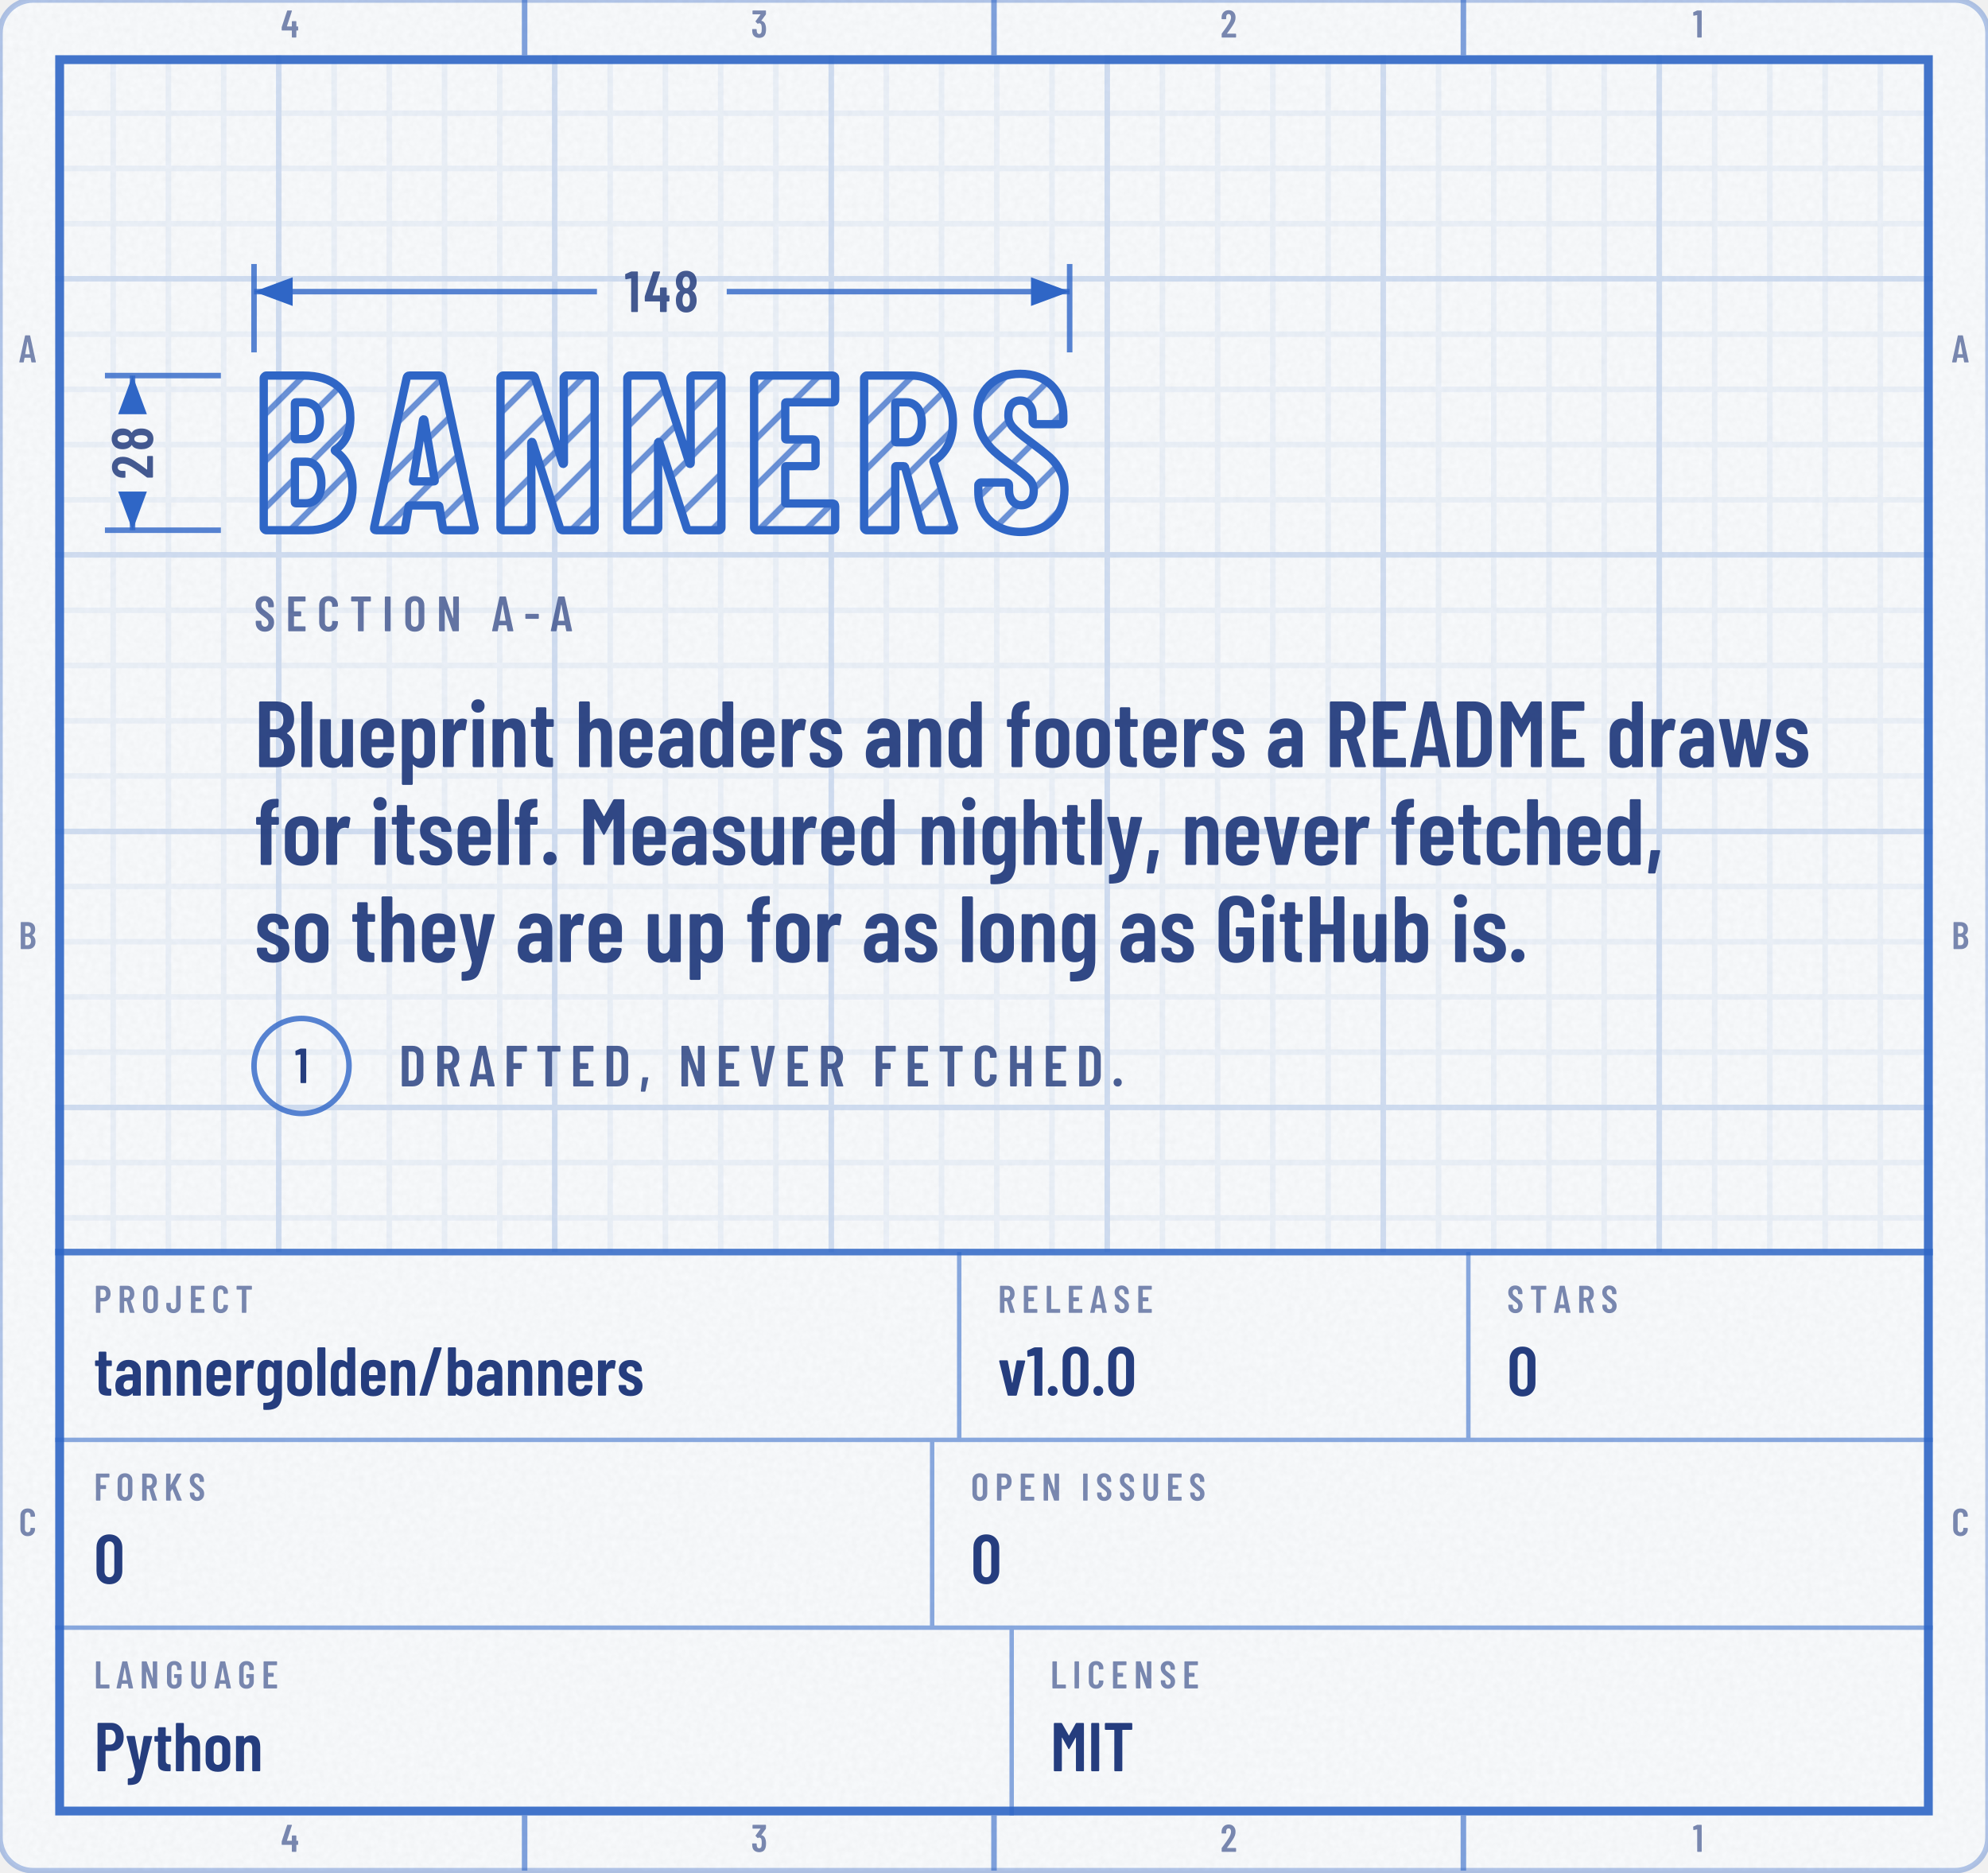
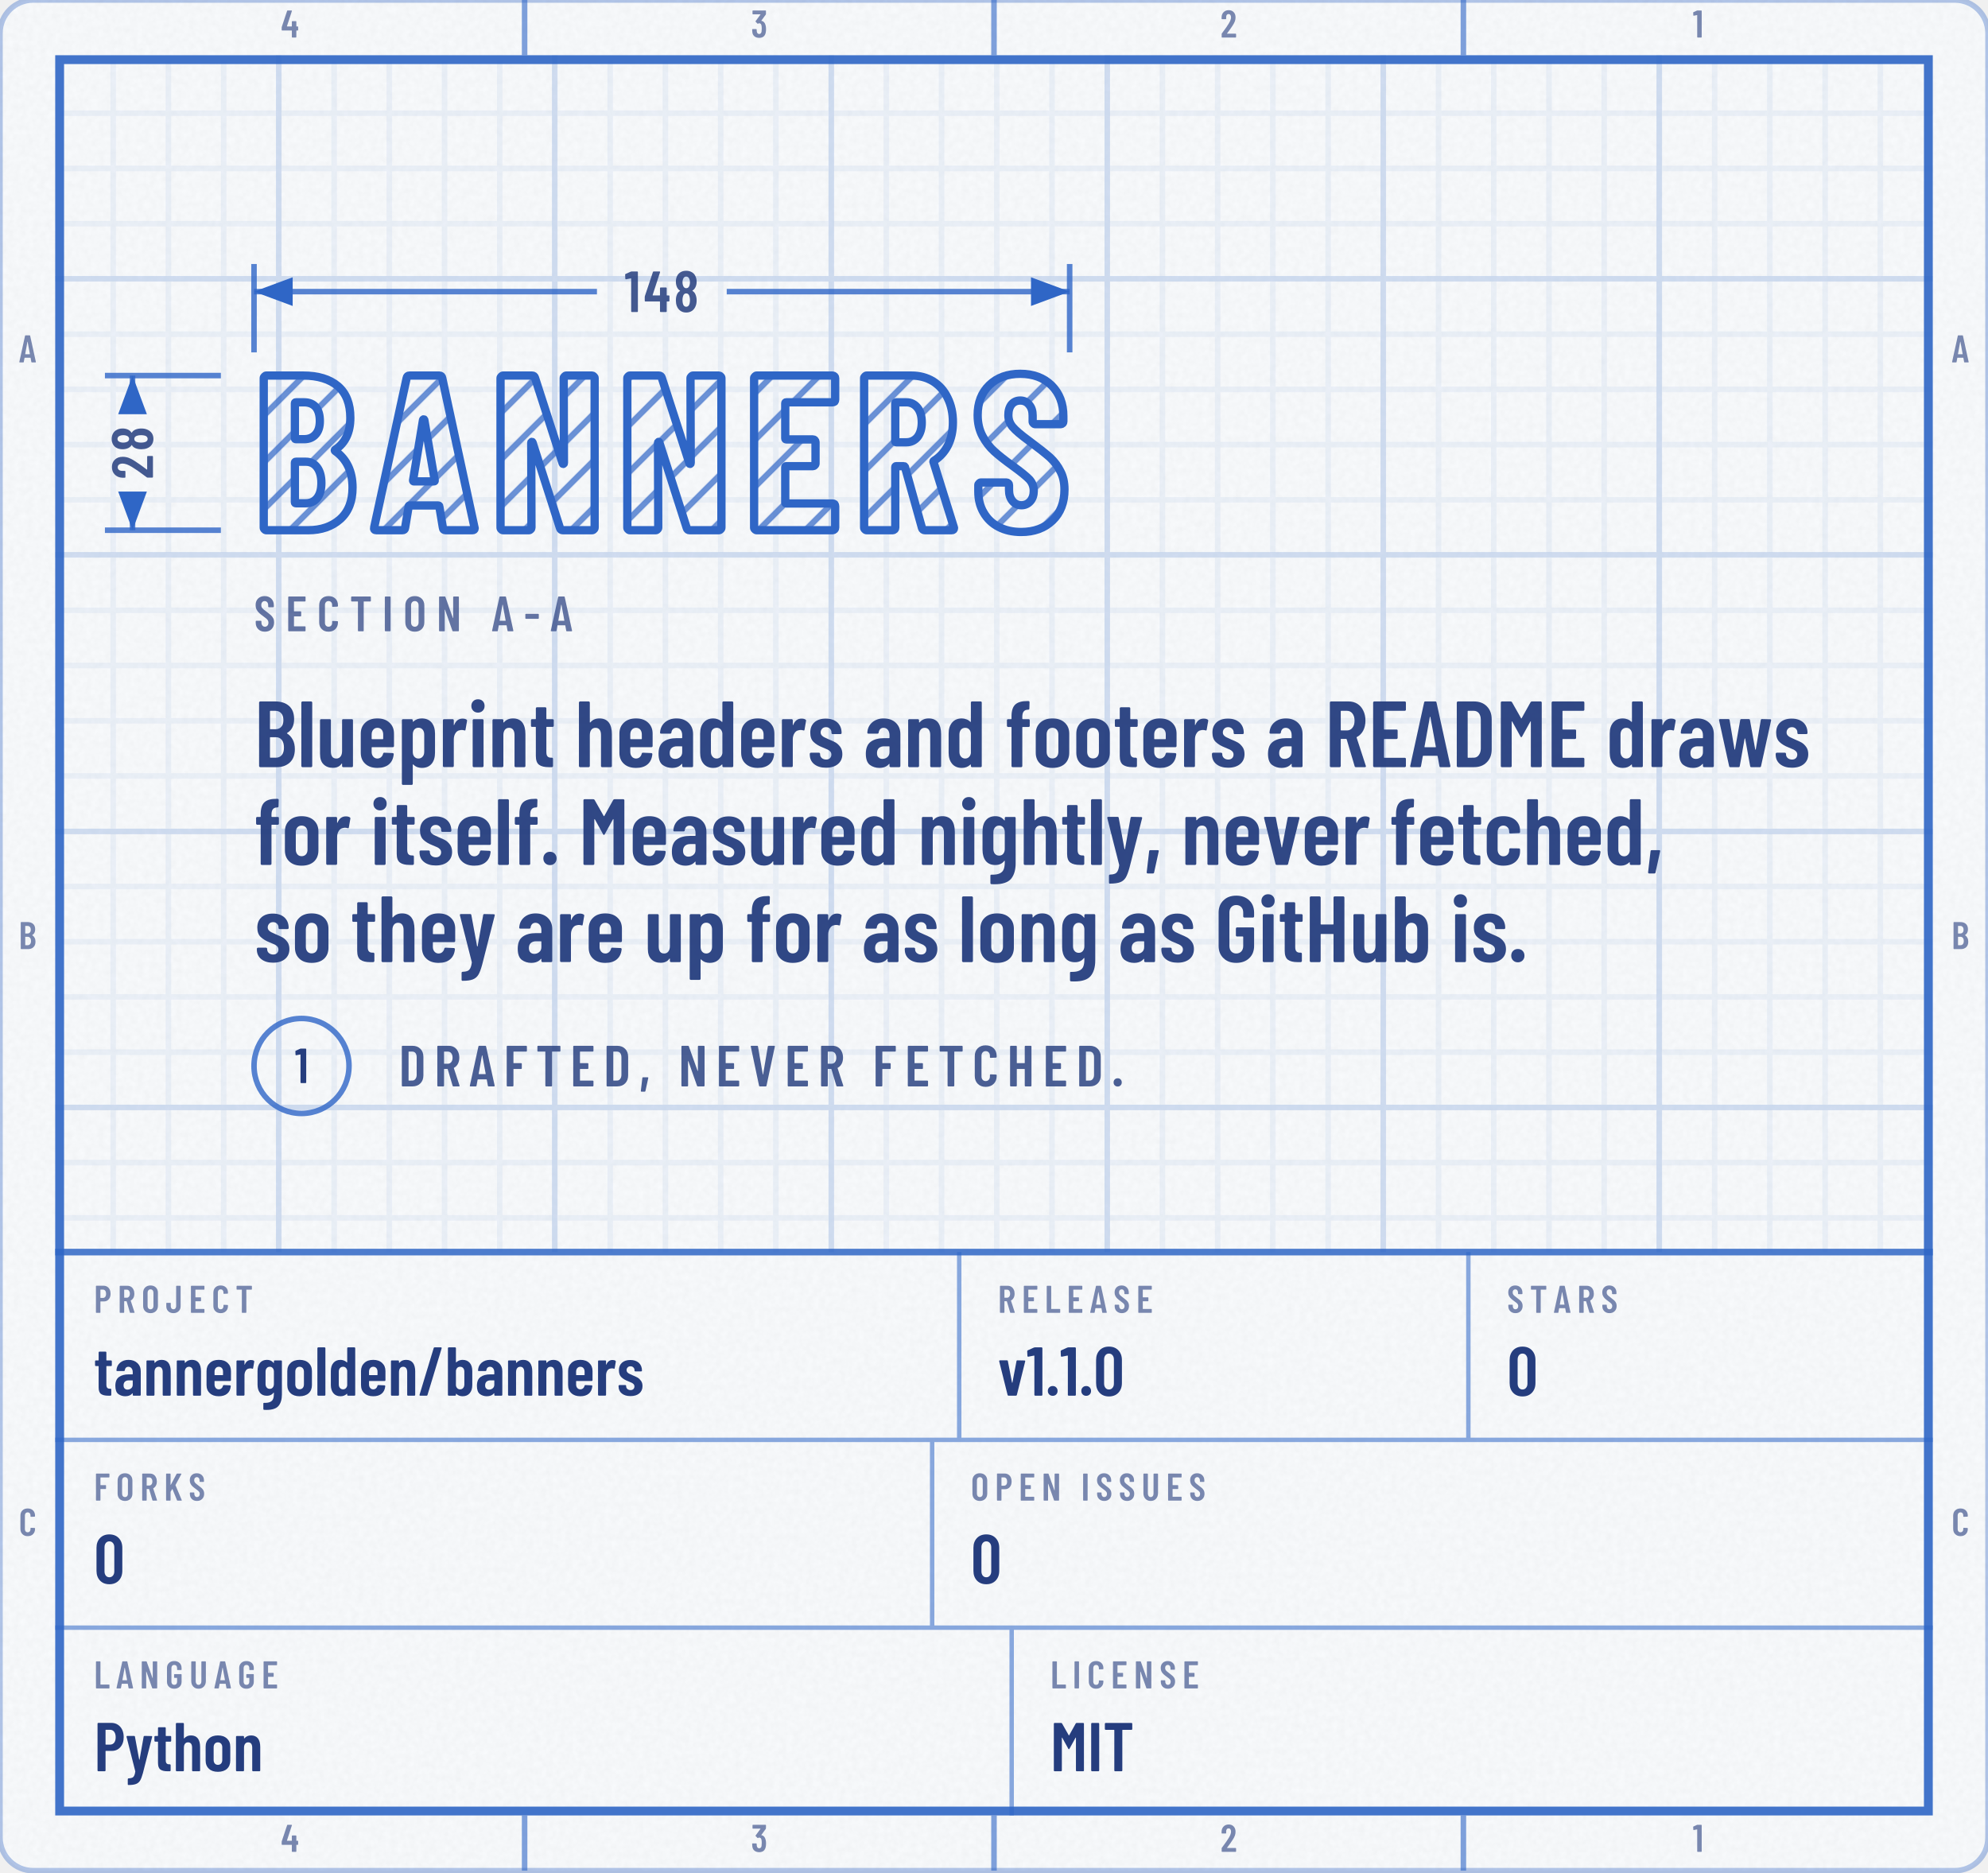
<svg xmlns="http://www.w3.org/2000/svg" width="360" height="339" viewBox="0 0 360 339" role="img" aria-labelledby="t d">
  <defs>
    <g id="kt1" transform="translate(46 96) scale(0.04 -0.04)">
      <use href="#n66" x="0" />
      <use href="#n65" x="530" />
      <use href="#n78" x="1072" />
      <use href="#n78" x="1646" />
      <use href="#n69" x="2220" />
      <use href="#n82" x="2718" />
      <use href="#n83" x="3249" />
    </g>
    <mask id="km2" maskUnits="userSpaceOnUse" x="42" y="64.8" width="155.7" height="41.2">
      <use href="#kt1" fill="#FFFFFF" />
    </mask>
    <pattern id="kp3" width="6" height="6" patternUnits="userSpaceOnUse" patternTransform="rotate(45)">
      <path d="M3 0V6" stroke="#2F66C6" stroke-opacity="0.7" stroke-width="1.1" />
    </pattern>
    <clipPath id="kc4">
      <rect x="0" y="0" width="360" height="338.7" rx="6" />
    </clipPath>
    <filter id="kn5" x="0" y="0" width="100%" height="100%">
      <feTurbulence type="fractalNoise" baseFrequency=".85" numOctaves="2" stitchTiles="stitch" />
      <feColorMatrix values="0 0 0 0 0 0 0 0 0 0 0 0 0 0 0 0 0 0 0.035 0" />
    </filter>
    <pattern id="kp6" width="10" height="10" patternUnits="userSpaceOnUse">
      <path d="M10 .5H.5V10" fill="none" stroke="#2F66C6" stroke-opacity="0.07" />
    </pattern>
    <pattern id="kp7" width="50" height="50" patternUnits="userSpaceOnUse">
      <path d="M50 .5H.5V50" fill="none" stroke="#2F66C6" stroke-opacity="0.14" />
    </pattern>
    <clipPath id="kc8">
      <path clip-rule="evenodd" d="M10 10h340v318.7h-340zM10 226.7h340v102h-340z" />
    </clipPath>
    <path id="m44" d="M33 -78 59 146Q60 157 71 157H151Q164 157 161 144L112 -80Q110 -91 99 -91H45Q39 -91 36 -88Q32 -84 33 -78Z" />
    <path id="m45" d="M27 263V339Q27 344 30 348Q34 351 39 351H286Q291 351 294 348Q298 344 298 339V263Q298 258 294 254Q291 251 286 251H39Q34 251 30 254Q27 258 27 263Z" />
    <path id="m46" d="M35 69Q35 100 55 120Q75 140 106 140Q137 140 156 120Q176 100 176 69Q176 38 156 18Q136 -2 106 -2Q75 -2 55 18Q35 38 35 69Z" />
    <path id="m47" d="M21 14 226 690Q229 700 239 700H331Q337 700 340 696Q343 692 341 686L136 10Q133 0 123 0H31Q25 0 22 4Q19 8 21 14Z" />
    <path id="m48" d="M38 183V517Q38 604 89 658Q140 711 224 711Q309 711 360 658Q412 604 412 517V183Q412 96 360 42Q309 -11 224 -11Q140 -11 89 42Q38 96 38 183ZM296 176V524Q296 563 276 586Q257 610 224 610Q192 610 173 586Q154 563 154 524V176Q154 137 173 114Q192 90 224 90Q257 90 276 114Q296 137 296 176Z" />
    <path id="m49" d="M122 700H218Q223 700 226 696Q230 693 230 688V12Q230 7 226 4Q223 0 218 0H126Q121 0 118 4Q114 7 114 12V576Q114 578 112 580Q111 582 109 581L27 565H24Q13 565 13 576L10 643Q10 653 18 657L107 697Q114 700 122 700Z" />
    <path id="m50" d="M173 100H392Q397 100 400 96Q404 93 404 88V12Q404 7 400 4Q397 0 392 0H43Q38 0 34 4Q31 7 31 12V92Q31 101 36 107L75 160Q114 212 152 266Q189 320 215 363Q273 459 273 522Q273 562 256 585Q238 608 209 608Q180 608 163 586Q146 563 147 526V487Q147 482 144 478Q140 475 135 475H41Q36 475 32 478Q29 482 29 487V530Q33 610 84 659Q134 708 214 708Q293 708 342 656Q390 605 390 521Q390 471 373 422Q356 373 319 317Q294 277 260 229Q225 181 214 166Q184 126 170 106Q168 104 169 102Q170 100 173 100Z" />
    <path id="m51" d="M387 218Q387 169 380 134Q368 66 326 29Q283 -8 210 -8Q134 -8 86 32Q38 73 32 143Q30 165 28 207Q28 219 40 219H132Q144 219 144 207Q146 173 148 156Q153 125 169 108Q185 92 210 92Q234 92 250 108Q266 123 271 152Q276 182 276 230Q276 281 269 315Q263 341 248 355Q233 369 210 369Q195 369 183 360Q177 356 174 356Q172 356 166 360L119 408Q115 412 115 417Q115 421 118 425L243 595Q245 597 244 599Q242 601 239 601H49Q44 601 40 604Q37 608 37 613V688Q37 693 40 696Q44 700 49 700H373Q378 700 382 696Q385 693 385 688V609Q385 602 380 594L266 438Q262 432 268 431Q309 426 338 392Q368 358 378 307Q387 267 387 218Z" />
    <path id="m52" d="M443 275V194Q443 189 440 186Q436 182 431 182H401Q396 182 396 177V12Q396 7 392 4Q389 0 384 0H292Q287 0 284 4Q280 7 280 12V177Q280 182 275 182H29Q24 182 20 186Q17 189 17 194V259Q17 268 19 274L158 690Q161 700 171 700H271Q277 700 280 696Q283 693 281 686L153 293Q152 287 157 287H275Q280 287 280 292V412Q280 417 284 420Q287 424 292 424H384Q389 424 392 420Q396 417 396 412V292Q396 287 401 287H431Q436 287 440 284Q443 280 443 275Z" />
    <path id="m56" d="M325 364Q358 345 375 306Q396 259 396 200Q396 147 380 107Q360 53 318 22Q275 -8 216 -8Q158 -8 116 22Q73 52 53 106Q38 148 38 200Q38 259 56 301Q71 341 109 363Q113 366 109 369Q76 390 58 427Q38 470 38 523Q38 581 58 620Q78 664 120 688Q161 712 216 712Q270 712 312 688Q353 665 374 621Q396 579 396 523Q396 471 376 429Q358 392 325 371Q319 367 325 364ZM159 559Q152 541 152 513Q152 483 162 456Q169 435 183 423Q197 411 216 411Q237 411 252 424Q266 436 273 459Q281 483 281 513Q281 547 271 568Q264 589 250 600Q236 612 216 612Q198 612 184 602Q171 591 164 573ZM281 206Q281 244 272 271Q266 295 252 308Q237 322 216 322Q195 322 180 308Q166 294 160 268Q152 242 152 208Q152 177 158 151Q163 123 178 108Q194 92 216 92Q239 92 255 108Q271 124 276 153Q281 180 281 206Z" />
    <path id="m65" d="M325 11 306 116Q306 121 300 121H154Q148 121 148 116L129 11Q128 0 116 0H25Q11 0 14 13L162 689Q164 700 175 700H281Q292 700 294 689L442 13V9Q442 0 431 0H338Q326 0 325 11ZM171 212H282Q288 212 287 217L229 533Q228 536 226 536Q224 536 223 533L166 217Q165 212 171 212Z" />
    <path id="m66" d="M242 0H66Q61 0 58 4Q54 7 54 12V688Q54 693 58 696Q61 700 66 700H224Q319 700 373 652Q427 604 427 512Q427 409 354 365Q349 362 352 359Q391 334 413 292Q435 250 435 192Q435 100 382 50Q328 0 242 0ZM170 595V409Q170 404 175 404H226Q267 404 290 429Q313 454 313 500Q313 548 290 574Q267 600 226 600H175Q170 600 170 595ZM319 208Q319 260 296 290Q273 319 233 319H175Q170 319 170 314V106Q170 101 175 101H233Q273 101 296 129Q319 157 319 208Z" />
    <path id="m67" d="M42 180V521Q42 607 94 658Q145 708 230 708Q316 708 368 658Q420 607 420 521V509Q420 504 416 500Q413 496 408 496L315 492Q303 492 303 504V529Q303 564 283 586Q263 608 230 608Q198 608 178 586Q158 564 158 529V171Q158 136 178 114Q198 92 230 92Q263 92 283 114Q303 136 303 171V196Q303 201 306 204Q310 208 315 208L408 204Q413 204 416 200Q420 197 420 192V180Q420 95 368 44Q316 -8 230 -8Q145 -8 94 44Q42 95 42 180Z" />
    <path id="m68" d="M54 12V688Q54 693 58 696Q61 700 66 700H237Q323 700 374 648Q426 596 426 509V191Q426 104 374 52Q323 0 237 0H66Q61 0 58 4Q54 7 54 12ZM175 100 235 101Q268 101 288 128Q309 154 310 198V502Q310 547 290 574Q269 600 234 600H175Q170 600 170 595V105Q170 100 175 100Z" />
    <path id="m69" d="M391 600H175Q170 600 170 595V406Q170 401 175 401H303Q308 401 312 398Q315 394 315 389V312Q315 307 312 304Q308 300 303 300H175Q170 300 170 295V105Q170 100 175 100H391Q396 100 400 96Q403 93 403 88V12Q403 7 400 4Q396 0 391 0H66Q61 0 58 4Q54 7 54 12V688Q54 693 58 696Q61 700 66 700H391Q396 700 400 696Q403 693 403 688V612Q403 607 400 604Q396 600 391 600Z" />
    <path id="m70" d="M390 600H175Q170 600 170 595V406Q170 401 175 401H302Q307 401 310 398Q314 394 314 389V312Q314 307 310 304Q307 300 302 300H175Q170 300 170 295V12Q170 7 166 4Q163 0 158 0H66Q61 0 58 4Q54 7 54 12V688Q54 693 58 696Q61 700 66 700H390Q395 700 398 696Q402 693 402 688V612Q402 607 398 604Q395 600 390 600Z" />
    <path id="m71" d="M42 173V527Q42 609 94 658Q145 708 230 708Q315 708 368 658Q420 609 420 526V487Q420 482 416 478Q413 475 408 475H316Q311 475 308 478Q304 482 304 487V528Q304 564 284 586Q263 608 230 608Q197 608 177 586Q157 564 157 528V172Q157 136 177 114Q197 92 230 92Q263 92 284 114Q304 136 304 172V268Q304 273 299 273H238Q233 273 230 276Q226 280 226 285V358Q226 363 230 366Q233 370 238 370H408Q413 370 416 366Q420 363 420 358V173Q420 91 368 42Q315 -8 230 -8Q145 -8 94 42Q42 91 42 173Z" />
    <path id="m72" d="M319 700H411Q416 700 420 696Q423 693 423 688V12Q423 7 420 4Q416 0 411 0H319Q314 0 310 4Q307 7 307 12V295Q307 300 302 300H175Q170 300 170 295V12Q170 7 166 4Q163 0 158 0H66Q61 0 58 4Q54 7 54 12V688Q54 693 58 696Q61 700 66 700H158Q163 700 166 696Q170 693 170 688V406Q170 401 175 401H302Q307 401 307 406V688Q307 693 310 696Q314 700 319 700Z" />
    <path id="m73" d="M54 12V688Q54 693 58 696Q61 700 66 700H158Q163 700 166 696Q170 693 170 688V12Q170 7 166 4Q163 0 158 0H66Q61 0 58 4Q54 7 54 12Z" />
    <path id="m74" d="M17 173V247Q17 252 20 256Q24 259 29 259H121Q126 259 130 256Q133 252 133 247V171Q133 136 152 114Q171 92 202 92Q233 92 252 114Q272 136 272 171V688Q272 693 276 696Q279 700 284 700H376Q381 700 384 696Q388 693 388 688V173Q388 91 336 42Q285 -8 202 -8Q119 -8 68 42Q17 91 17 173Z" />
    <path id="m75" d="M54 12V688Q54 693 58 696Q61 700 66 700H158Q163 700 166 696Q170 693 170 688V412Q170 408 172 408Q174 407 176 410L326 691Q331 700 341 700H440Q447 700 449 696Q451 692 448 686L298 405Q297 401 297 399L459 14Q460 12 460 8Q460 0 450 0H351Q340 0 337 9L219 298Q218 301 216 300Q214 300 212 298L172 231Q170 227 170 225V12Q170 7 166 4Q163 0 158 0H66Q61 0 58 4Q54 7 54 12Z" />
    <path id="m76" d="M54 12V688Q54 693 58 696Q61 700 66 700H158Q163 700 166 696Q170 693 170 688V105Q170 100 175 100H391Q396 100 400 96Q403 93 403 88V12Q403 7 400 4Q396 0 391 0H66Q61 0 58 4Q54 7 54 12Z" />
    <path id="m77" d="M383 700H475Q480 700 484 696Q487 693 487 688V12Q487 7 484 4Q480 0 475 0H383Q378 0 374 4Q371 7 371 12V484Q371 488 369 488Q367 488 365 485L278 327Q273 319 269 319Q265 319 260 327L173 485Q171 488 169 488Q167 488 167 484V12Q167 7 164 4Q160 0 155 0H63Q58 0 54 4Q51 7 51 12V688Q51 693 54 696Q58 700 63 700H155Q165 700 170 692L267 521Q270 517 273 521L368 692Q373 700 383 700Z" />
    <path id="m78" d="M350 700H441Q446 700 450 696Q453 693 453 688V12Q453 7 450 4Q446 0 441 0H336Q326 0 323 10L174 434Q173 437 170 436Q168 436 168 433L169 12Q169 7 166 4Q162 0 157 0H66Q61 0 58 4Q54 7 54 12V688Q54 693 58 696Q61 700 66 700H169Q179 700 182 690L332 269Q333 266 336 266Q338 267 338 270V688Q338 693 342 696Q345 700 350 700Z" />
    <path id="m79" d="M42 182V518Q42 604 94 656Q147 708 233 708Q319 708 372 656Q425 604 425 518V182Q425 96 372 44Q319 -8 233 -8Q147 -8 94 44Q42 96 42 182ZM309 177V523Q309 561 288 584Q267 608 233 608Q199 608 178 584Q158 561 158 523V177Q158 139 178 116Q199 92 233 92Q267 92 288 116Q309 139 309 177Z" />
    <path id="m80" d="M432 495Q432 405 384 350Q337 295 259 295H174Q169 295 169 290V12Q169 7 166 4Q162 0 157 0H65Q60 0 56 4Q53 7 53 12V689Q53 694 56 698Q60 701 65 701H253Q306 701 346 675Q387 649 410 602Q432 555 432 495ZM316 492Q316 542 294 572Q271 601 234 601H174Q169 601 169 596V391Q169 386 174 386H234Q271 386 294 414Q316 443 316 492Z" />
    <path id="m82" d="M318 10 233 297Q231 301 228 301H175Q170 301 170 296V12Q170 7 166 4Q163 0 158 0H66Q61 0 58 4Q54 7 54 12V688Q54 693 58 696Q61 700 66 700H254Q307 700 348 674Q388 649 410 602Q433 556 433 496Q433 434 409 389Q385 344 342 321Q338 320 339 315L437 14Q438 12 438 9Q438 0 427 0H331Q321 0 318 10ZM170 595V396Q170 391 175 391H236Q272 391 294 419Q317 447 317 495Q317 543 294 572Q272 600 236 600H175Q170 600 170 595Z" />
    <path id="m83" d="M34 173V199Q34 204 38 208Q41 211 46 211H137Q142 211 146 208Q149 204 149 199V179Q149 140 168 116Q188 92 219 92Q250 92 270 114Q290 137 290 174Q290 200 279 219Q268 238 248 255Q228 272 184 304Q134 340 104 368Q73 396 52 436Q32 475 32 527Q32 610 82 659Q132 708 214 708Q297 708 348 656Q399 605 399 520V496Q399 491 396 488Q392 484 387 484H297Q292 484 288 488Q285 491 285 496V522Q285 561 266 584Q246 608 214 608Q184 608 165 586Q146 565 146 527Q146 491 166 466Q187 441 247 397Q308 352 339 324Q370 295 387 261Q404 227 404 180Q404 95 353 44Q302 -8 219 -8Q136 -8 85 42Q34 92 34 173Z" />
    <path id="m84" d="M425 688V612Q425 607 422 604Q418 600 413 600H286Q281 600 281 595V12Q281 7 278 4Q274 0 269 0H177Q172 0 168 4Q165 7 165 12V595Q165 600 160 600H40Q35 600 32 604Q28 607 28 612V688Q28 693 32 696Q35 700 40 700H413Q418 700 422 696Q425 693 425 688Z" />
    <path id="m85" d="M50 194V688Q50 693 54 696Q57 700 62 700H154Q159 700 162 696Q166 693 166 688V182Q166 142 186 117Q206 92 239 92Q272 92 292 117Q312 142 312 182V688Q312 693 316 696Q319 700 324 700H416Q421 700 424 696Q428 693 428 688V194Q428 103 376 48Q324 -8 239 -8Q153 -8 102 48Q50 103 50 194Z" />
    <path id="m86" d="M171 11 28 687 27 691Q27 700 38 700H139Q151 700 152 689L235 208Q236 205 238 205Q240 205 241 208L322 689Q323 700 335 700H433Q446 700 443 687L299 11Q297 0 286 0H184Q173 0 171 11Z" />
    <path id="m97" d="M397 352V12Q397 7 394 4Q390 0 385 0H293Q288 0 284 4Q281 7 281 12V31Q281 34 279 35Q277 36 275 33Q240 -8 173 -8Q116 -8 72 24Q29 57 29 143Q29 233 82 271Q134 309 224 309H276Q281 309 281 314V340Q281 376 263 398Q245 419 218 419Q197 419 183 406Q169 392 166 369Q165 357 153 357H56Q44 357 45 369Q50 437 98 478Q147 519 220 519Q299 519 348 473Q397 427 397 352ZM281 160V217Q281 222 276 222H224Q190 222 169 204Q148 185 148 150Q148 119 164 104Q180 88 205 88Q235 88 258 107Q281 126 281 160Z" />
    <path id="m98" d="M399 357V154Q399 80 362 36Q325 -8 258 -8Q204 -8 168 27Q166 29 164 28Q162 27 162 24V12Q162 7 158 4Q155 0 150 0H58Q53 0 50 4Q46 7 46 12V688Q46 693 50 696Q53 700 58 700H150Q155 700 158 696Q162 693 162 688V486Q162 483 164 482Q167 482 170 486Q189 503 212 511Q236 519 258 519Q324 519 362 476Q399 433 399 357ZM222 419Q198 419 182 404Q166 388 162 362V149Q166 123 182 108Q198 92 222 92Q250 92 267 112Q284 131 284 163V348Q284 380 267 400Q250 419 222 419Z" />
    <path id="m99" d="M38 155V357Q38 430 86 474Q133 519 215 519Q297 519 345 476Q393 432 393 365V351Q393 346 390 342Q386 339 381 339L289 335Q277 335 277 347V357Q277 382 260 400Q242 419 215 419Q188 419 171 399Q154 379 154 348V163Q154 132 171 112Q188 92 215 92Q242 92 260 110Q277 129 277 155V165Q277 170 280 174Q284 177 289 177L381 176Q386 176 390 172Q393 169 393 164V146Q393 77 345 34Q297 -8 215 -8Q133 -8 86 36Q38 80 38 155Z" />
    <path id="m100" d="M287 700H379Q384 700 388 696Q391 693 391 688V12Q391 7 388 4Q384 0 379 0H287Q282 0 278 4Q275 7 275 12V24Q275 27 273 28Q271 29 269 27Q233 -8 179 -8Q112 -8 75 36Q38 80 38 154V357Q38 433 76 476Q113 519 179 519Q202 519 226 510Q250 502 269 483Q271 481 273 482Q275 483 275 486V688Q275 693 278 696Q282 700 287 700ZM275 149V362Q271 388 255 404Q239 419 215 419Q187 419 170 400Q153 380 153 348V163Q153 131 170 112Q187 92 215 92Q239 92 255 108Q271 123 275 149Z" />
    <path id="m101" d="M380 213H159Q154 213 154 208V163Q154 132 171 112Q188 92 215 92Q238 92 254 106Q271 121 276 144Q279 154 289 154L378 150Q383 150 386 146Q390 143 389 137Q382 67 338 30Q294 -8 215 -8Q133 -8 86 36Q38 79 38 154V357Q38 430 86 474Q133 519 215 519Q297 519 344 474Q392 430 392 357V225Q392 220 388 216Q385 213 380 213ZM154 348V303Q154 298 159 298H272Q277 298 277 303V348Q277 380 260 400Q243 419 215 419Q188 419 171 399Q154 379 154 348Z" />
    <path id="m102" d="M265 499V440Q265 435 262 432Q258 428 253 428H191Q186 428 186 423V12Q186 7 182 4Q179 0 174 0H83Q78 0 74 4Q71 7 71 12V423Q71 428 66 428H34Q29 428 26 432Q22 435 22 440V499Q22 504 26 508Q29 511 34 511H66Q71 511 71 516V541Q71 631 112 668Q153 705 243 704H251Q256 704 260 700Q263 697 263 692L261 624Q261 619 258 616Q254 612 249 612H244Q214 611 200 592Q186 574 186 536V516Q186 511 191 511H253Q258 511 262 508Q265 504 265 499Z" />
    <path id="m103" d="M287 511H379Q384 511 388 508Q391 504 391 499V19Q391 -89 342 -148Q293 -206 167 -206Q145 -206 134 -205Q122 -204 122 -192V-115Q122 -102 135 -104Q192 -105 222 -90Q253 -75 264 -46Q275 -17 275 30V41Q275 44 273 44Q271 45 269 42Q236 -1 175 -1Q108 -1 73 42Q38 86 38 161V357Q38 434 74 476Q109 519 175 519Q236 519 269 476Q271 473 273 474Q275 474 275 477V499Q275 504 278 508Q282 511 287 511ZM275 169V348Q275 380 258 400Q242 419 215 419Q188 419 171 399Q154 379 154 348V169Q154 138 171 118Q188 99 215 99Q242 99 258 118Q275 138 275 169Z" />
    <path id="m104" d="M397 352V12Q397 7 394 4Q390 0 385 0H293Q288 0 284 4Q281 7 281 12V343Q281 379 266 399Q251 419 223 419Q194 419 178 398Q162 377 162 340V12Q162 7 158 4Q155 0 150 0H58Q53 0 50 4Q46 7 46 12V688Q46 693 50 696Q53 700 58 700H150Q155 700 158 696Q162 693 162 688V479Q162 476 164 476Q167 475 170 479Q204 519 265 519Q330 519 364 476Q397 432 397 352Z" />
    <path id="m105" d="M36 652Q36 683 56 703Q76 723 107 723Q138 723 158 703Q177 683 177 652Q177 621 157 601Q137 581 107 581Q76 581 56 601Q36 621 36 652ZM50 12V499Q50 504 54 508Q57 511 62 511H154Q159 511 162 508Q166 504 166 499V12Q166 7 162 4Q159 0 154 0H62Q57 0 54 4Q50 7 50 12Z" />
    <path id="m108" d="M42 12V688Q42 693 46 696Q49 700 54 700H146Q151 700 154 696Q158 693 158 688V12Q158 7 154 4Q151 0 146 0H54Q49 0 46 4Q42 7 42 12Z" />
    <path id="m110" d="M397 352V12Q397 7 394 4Q390 0 385 0H293Q288 0 284 4Q281 7 281 12V343Q281 379 266 399Q251 419 223 419Q194 419 178 398Q162 377 162 340V12Q162 7 158 4Q155 0 150 0H58Q53 0 50 4Q46 7 46 12V499Q46 504 50 508Q53 511 58 511H150Q155 511 158 508Q162 504 162 499V479Q162 476 164 476Q167 475 170 479Q204 519 265 519Q330 519 364 476Q397 432 397 352Z" />
    <path id="m111" d="M38 155V356Q38 430 86 474Q134 519 216 519Q299 519 347 474Q395 430 395 356V155Q395 80 348 36Q300 -8 216 -8Q133 -8 86 36Q38 80 38 155ZM279 164V348Q279 379 262 399Q244 419 216 419Q188 419 171 400Q154 380 154 348V164Q154 132 171 112Q188 93 216 93Q244 93 262 112Q279 132 279 164Z" />
    <path id="m112" d="M403 357V155Q403 78 366 35Q329 -8 262 -8Q239 -8 215 0Q191 9 172 28Q170 30 168 29Q166 28 166 25V-177Q166 -182 162 -186Q159 -189 154 -189H62Q57 -189 54 -186Q50 -182 50 -177V499Q50 504 54 508Q57 511 62 511H154Q159 511 162 508Q166 504 166 499V487Q166 484 168 484Q171 483 174 487Q209 519 262 519Q329 519 366 476Q403 432 403 357ZM226 420Q199 420 182 400Q166 380 166 348V163Q166 131 182 112Q199 92 226 92Q254 92 271 112Q288 131 288 163V348Q288 380 271 400Q254 420 226 420Z" />
    <path id="m114" d="M297 507Q305 502 303 492L287 399Q286 387 273 392Q259 396 247 396Q235 396 225 393Q197 389 180 362Q162 334 162 296V13Q162 8 158 4Q155 1 150 1H58Q53 1 50 4Q46 8 46 13V499Q46 504 50 508Q53 511 58 511H150Q155 511 158 508Q162 504 162 499V453Q162 449 164 448Q166 448 167 452Q194 517 255 517Q282 517 297 507Z" />
    <path id="m115" d="M30 135V142Q30 147 34 150Q37 154 42 154H128Q133 154 136 150Q140 147 140 142V137Q140 113 158 97Q177 81 204 81Q230 81 245 96Q260 111 260 134Q260 154 247 168Q234 181 219 188Q204 195 165 211Q108 233 72 267Q35 301 35 368Q35 438 80 478Q124 517 200 517Q278 517 324 476Q369 434 369 364Q369 359 366 356Q362 352 357 352H273Q268 352 264 356Q261 359 261 364V370Q261 394 244 410Q228 426 203 426Q177 426 162 410Q146 393 146 370Q146 351 158 338Q170 325 185 318Q200 310 235 295Q277 278 306 262Q334 245 356 214Q377 184 377 139Q377 72 330 33Q283 -6 203 -6Q124 -6 77 32Q30 70 30 135Z" />
    <path id="m116" d="M248 429H186Q181 429 181 424V162Q181 127 194 114Q207 100 233 101H240Q245 101 248 98Q252 94 252 89V12Q252 7 248 4Q245 0 240 0H206Q138 0 104 25Q69 50 69 119V424Q69 429 64 429H29Q24 429 20 432Q17 436 17 441V499Q17 504 20 508Q24 511 29 511H64Q69 511 69 516V626Q69 631 72 634Q76 638 81 638H169Q174 638 178 634Q181 631 181 626V516Q181 511 186 511H248Q253 511 256 508Q260 504 260 499V441Q260 436 256 432Q253 429 248 429Z" />
    <path id="m117" d="M289 511H381Q386 511 390 508Q393 504 393 499V12Q393 7 390 4Q386 0 381 0H289Q284 0 280 4Q277 7 277 12V34Q277 37 275 38Q273 39 271 36Q242 -7 178 -7Q117 -7 80 30Q42 66 42 142V499Q42 504 46 508Q49 511 54 511H146Q151 511 154 508Q158 504 158 499V167Q158 92 216 92Q245 92 261 114Q277 135 277 172V499Q277 504 280 508Q284 511 289 511Z" />
    <path id="m118" d="M141 10 19 499V503Q19 512 30 512H132Q144 512 145 501L205 190Q206 187 208 187Q210 187 211 190L270 501Q271 512 283 512L385 510Q399 510 396 497L275 10Q272 0 261 0H155Q144 0 141 10Z" />
    <path id="m119" d="M126 11 19 499V503Q19 512 30 512H118Q130 512 131 501L183 190Q184 187 186 187Q188 187 189 190L244 501Q245 512 257 512H335Q347 512 348 501L404 189Q405 186 407 186Q409 186 410 189L463 501Q464 512 476 512L563 510Q576 510 573 497L466 11Q464 0 453 0H363Q351 0 350 11L297 303Q296 306 294 306Q292 306 291 303L239 11Q238 0 226 0H139Q128 0 126 11Z" />
    <path id="m121" d="M34 -187V-115Q34 -110 37 -106Q40 -103 44 -103Q77 -102 96 -94Q115 -87 126 -66Q138 -44 143 -3L142 3L16 499V503Q16 512 27 512H125Q137 512 138 501L199 170Q200 167 202 167Q204 167 205 170L264 501Q265 512 277 512L376 510Q390 510 387 497L253 -28Q234 -99 213 -134Q192 -169 154 -184Q116 -199 45 -199H40Q38 -199 36 -196Q34 -192 34 -187Z" />
    <path id="n65" d="M325 11 309 107Q309 112 303 112H176Q170 112 170 107L154 11Q153 0 141 0H24Q11 0 14 13L161 689Q163 700 174 700H309Q320 700 322 689L468 13L469 9Q469 0 458 0H338Q326 0 325 11ZM194 221H284Q289 221 288 226L241 499Q240 502 238 502Q236 502 235 499L190 226Q190 221 194 221Z" />
    <path id="n66" d="M245 0H56Q51 0 48 4Q44 7 44 12V688Q44 693 48 696Q51 700 56 700H223Q323 700 380 652Q436 604 436 509Q436 410 368 365Q364 362 367 359Q446 303 446 193Q446 100 390 50Q334 0 245 0ZM185 574V417Q185 412 190 412H226Q260 412 279 434Q298 455 298 494Q298 535 280 557Q261 579 226 579H190Q185 579 185 574ZM305 214Q305 258 286 284Q267 310 235 310H190Q185 310 185 305V127Q185 122 190 122H234Q267 122 286 146Q305 170 305 214Z" />
    <path id="n69" d="M399 579H190Q185 579 185 574V416Q185 411 190 411H310Q315 411 318 408Q322 404 322 399V302Q322 297 318 294Q315 290 310 290H190Q185 290 185 285V126Q185 121 190 121H399Q404 121 408 118Q411 114 411 109V12Q411 7 408 4Q404 0 399 0H56Q51 0 48 4Q44 7 44 12V688Q44 693 48 696Q51 700 56 700H399Q404 700 408 696Q411 693 411 688V591Q411 586 408 582Q404 579 399 579Z" />
    <path id="n78" d="M342 700H458Q463 700 466 696Q470 693 470 688V12Q470 7 466 4Q463 0 458 0H326Q316 0 313 10L189 397Q188 400 186 400Q183 399 183 396L184 12Q184 7 180 4Q177 0 172 0H56Q51 0 48 4Q44 7 44 12V688Q44 693 48 696Q51 700 56 700H187Q197 700 200 690L325 303Q326 300 328 300Q331 301 331 304L330 688Q330 693 334 696Q337 700 342 700Z" />
    <path id="n82" d="M306 10 229 286Q227 290 224 290H190Q185 290 185 285V12Q185 7 182 4Q178 0 173 0H56Q51 0 48 4Q44 7 44 12V688Q44 693 48 696Q51 700 56 700H258Q313 700 356 674Q399 647 422 599Q446 551 446 489Q446 430 424 385Q401 340 361 315Q359 314 358 312Q357 311 358 309L450 14L451 10Q451 0 440 0H320Q309 0 306 10ZM185 574V403Q185 398 190 398H235Q266 398 286 422Q305 447 305 488Q305 530 286 554Q266 579 235 579H190Q185 579 185 574Z" />
    <path id="n83" d="M30 175V204Q30 209 34 212Q37 216 42 216H157Q162 216 166 212Q169 209 169 204V182Q169 151 185 132Q201 113 225 113Q249 113 265 131Q281 149 281 178Q281 208 261 230Q241 251 183 293Q133 329 102 357Q71 385 49 426Q27 467 27 521Q27 606 80 657Q133 708 220 708Q308 708 362 655Q415 602 415 516V492Q415 487 412 484Q408 480 403 480H288Q283 480 280 484Q276 487 276 492V519Q276 550 260 568Q245 587 220 587Q196 587 181 570Q166 552 166 521Q166 491 185 468Q204 445 260 404Q322 358 354 330Q385 301 402 266Q420 232 420 184Q420 96 366 44Q312 -8 224 -8Q166 -8 122 15Q78 38 54 80Q30 121 30 175Z" />
  </defs>
  <rect y="0" width="360" height="338.7" rx="6" fill="#FFFFFF" stroke="#2F66C6" stroke-opacity=".35" />
  <rect y="0" width="360" height="338.7" rx="6" fill="#2F66C6" fill-opacity=".03" />
  <rect y="0" width="360" height="338.7" clip-path="url(#kc4)" filter="url(#kn5)" />
  <g clip-path="url(#kc8)">
    <rect y="0" width="360" height="338.7" fill="url(#kp6)" />
    <rect y="0" width="360" height="338.7" fill="url(#kp7)" />
  </g>
  <rect x="10.8" y="10.8" width="338.4" height="317.1" fill="none" stroke="#2F66C6" stroke-opacity="0.9" stroke-width="1.6" />
  <path d="M95 0V10M95 328.7V338.7M180 0V10M180 328.7V338.7M265 0V10M265 328.7V338.7" stroke="#2F66C6" stroke-opacity="0.6" />
  <g transform="scale(0.007 -0.007)" fill="#253D7E" fill-opacity="0.6">
    <use href="#m52" x="7270" y="-971" />
    <use href="#m52" x="7270" y="-47899" />
    <use href="#m51" x="19430" y="-971" />
    <use href="#m51" x="19430" y="-47899" />
    <use href="#m50" x="31573" y="-971" />
    <use href="#m50" x="31573" y="-47899" />
    <use href="#m49" x="43792" y="-971" />
    <use href="#m49" x="43792" y="-47899" />
    <use href="#m65" x="486" y="-9374" />
    <use href="#m65" x="50486" y="-9374" />
    <use href="#m66" x="483" y="-24549" />
    <use href="#m66" x="50483" y="-24549" />
    <use href="#m67" x="486" y="-39725" />
    <use href="#m67" x="50486" y="-39725" />
  </g>
  <path d="M46 63.8V47.8" stroke="#2F66C6" stroke-opacity="0.8" />
  <path d="M193.7 63.8V47.8" stroke="#2F66C6" stroke-opacity="0.8" />
  <path d="M46 52.8H108.1M131.6 52.8H193.7" stroke="#2F66C6" stroke-opacity="0.8" />
  <path d="M40 68H19" stroke="#2F66C6" stroke-opacity="0.8" />
  <path d="M40 96H19" stroke="#2F66C6" stroke-opacity="0.8" />
  <path d="M24 68V72.2M24 91.8V96" stroke="#2F66C6" stroke-opacity="0.8" />
  <circle cx="54.6" cy="193" r="8.6" fill="none" stroke="#2F66C6" stroke-opacity="0.8" />
  <path d="M10 226.7H350" stroke="#2F66C6" stroke-opacity="0.85" stroke-width="1.2" />
  <rect x="42" y="64.8" width="155.7" height="41.2" fill="url(#kp3)" mask="url(#km2)" />
  <use href="#kt1" fill="none" stroke="#2F66C6" stroke-width="37.5" stroke-linejoin="round" />
  <path d="M46 52.8l7 -2.6v5.2z" fill="#2F66C6" />
  <path d="M193.7 52.8l-7 -2.6v5.2z" fill="#2F66C6" />
  <g transform="translate(113.1 56.5) scale(0.0105 -0.0105)" fill="#253D7E" fill-opacity="0.85">
    <use href="#m49" x="0" />
    <use href="#m52" x="331" />
    <use href="#m56" x="847" />
  </g>
  <path d="M24 68l-2.6 7h5.2z" fill="#2F66C6" />
  <path d="M24 96l-2.6 -7h5.2z" fill="#2F66C6" />
  <g transform="rotate(-90 24 82)">
    <g transform="translate(19.2 85.7) scale(0.0105 -0.0105)" fill="#253D7E" fill-opacity="0.85">
      <use href="#m50" x="0" />
      <use href="#m56" x="482" />
    </g>
  </g>
  <g transform="translate(46 114.3) scale(0.009 -0.009)" fill="#253D7E" fill-opacity="0.7">
    <use href="#m83" x="0" />
    <use href="#m69" x="634" />
    <use href="#m67" x="1269" />
    <use href="#m84" x="1926" />
    <use href="#m73" x="2578" />
    <use href="#m79" x="3002" />
    <use href="#m78" x="3669" />
    <use href="#m65" x="4776" />
    <use href="#m45" x="5432" />
    <use href="#m65" x="5957" />
  </g>
  <g transform="translate(46 138.9) scale(0.017 -0.017)" fill="#253D7E" fill-opacity="0.94">
    <use href="#m66" x="0" />
    <use href="#m108" x="462" />
    <use href="#m117" x="661" />
    <use href="#m101" x="1099" />
    <use href="#m112" x="1525" />
    <use href="#m114" x="1966" />
    <use href="#m105" x="2279" />
    <use href="#m110" x="2494" />
    <use href="#m116" x="2933" />
    <use href="#m104" x="3415" />
    <use href="#m101" x="3854" />
    <use href="#m97" x="4280" />
    <use href="#m100" x="4714" />
    <use href="#m101" x="5151" />
    <use href="#m114" x="5577" />
    <use href="#m115" x="5890" />
    <use href="#m97" x="6488" />
    <use href="#m110" x="6922" />
    <use href="#m100" x="7361" />
    <use href="#m102" x="7998" />
    <use href="#m111" x="8289" />
    <use href="#m111" x="8721" />
    <use href="#m116" x="9153" />
    <use href="#m101" x="9435" />
    <use href="#m114" x="9861" />
    <use href="#m115" x="10174" />
    <use href="#m97" x="10772" />
    <use href="#m82" x="11406" />
    <use href="#m69" x="11867" />
    <use href="#m65" x="12302" />
    <use href="#m68" x="12758" />
    <use href="#m77" x="13230" />
    <use href="#m69" x="13768" />
    <use href="#m100" x="14403" />
    <use href="#m114" x="14840" />
    <use href="#m97" x="15153" />
    <use href="#m119" x="15587" />
    <use href="#m115" x="16179" />
  </g>
  <g transform="translate(46 156.6) scale(0.017 -0.017)" fill="#253D7E" fill-opacity="0.94">
    <use href="#m102" x="0" />
    <use href="#m111" x="291" />
    <use href="#m114" x="723" />
    <use href="#m105" x="1236" />
    <use href="#m116" x="1451" />
    <use href="#m115" x="1733" />
    <use href="#m101" x="2131" />
    <use href="#m108" x="2557" />
    <use href="#m102" x="2756" />
    <use href="#m46" x="3047" />
    <use href="#m77" x="3458" />
    <use href="#m101" x="3996" />
    <use href="#m97" x="4422" />
    <use href="#m115" x="4856" />
    <use href="#m117" x="5254" />
    <use href="#m114" x="5692" />
    <use href="#m101" x="6005" />
    <use href="#m100" x="6431" />
    <use href="#m110" x="7068" />
    <use href="#m105" x="7507" />
    <use href="#m103" x="7722" />
    <use href="#m104" x="8153" />
    <use href="#m116" x="8592" />
    <use href="#m108" x="8874" />
    <use href="#m121" x="9073" />
    <use href="#m44" x="9476" />
    <use href="#m110" x="9875" />
    <use href="#m101" x="10314" />
    <use href="#m118" x="10740" />
    <use href="#m101" x="11155" />
    <use href="#m114" x="11581" />
    <use href="#m102" x="12094" />
    <use href="#m101" x="12385" />
    <use href="#m116" x="12811" />
    <use href="#m99" x="13093" />
    <use href="#m104" x="13515" />
    <use href="#m101" x="13954" />
    <use href="#m100" x="14380" />
    <use href="#m44" x="14817" />
  </g>
  <g transform="translate(46 174.2) scale(0.017 -0.017)" fill="#253D7E" fill-opacity="0.94">
    <use href="#m115" x="0" />
    <use href="#m111" x="398" />
    <use href="#m116" x="1030" />
    <use href="#m104" x="1312" />
    <use href="#m101" x="1751" />
    <use href="#m121" x="2177" />
    <use href="#m97" x="2780" />
    <use href="#m114" x="3214" />
    <use href="#m101" x="3527" />
    <use href="#m117" x="4153" />
    <use href="#m112" x="4591" />
    <use href="#m102" x="5232" />
    <use href="#m111" x="5523" />
    <use href="#m114" x="5955" />
    <use href="#m97" x="6468" />
    <use href="#m115" x="6902" />
    <use href="#m108" x="7500" />
    <use href="#m111" x="7699" />
    <use href="#m110" x="8131" />
    <use href="#m103" x="8570" />
    <use href="#m97" x="9201" />
    <use href="#m115" x="9635" />
    <use href="#m71" x="10233" />
    <use href="#m105" x="10695" />
    <use href="#m116" x="10910" />
    <use href="#m72" x="11192" />
    <use href="#m117" x="11669" />
    <use href="#m98" x="12107" />
    <use href="#m105" x="12744" />
    <use href="#m115" x="12959" />
    <use href="#m46" x="13357" />
  </g>
  <g transform="translate(53.4 196.1) scale(0.00892 -0.00892)" fill="#253D7E">
    <use href="#m49" x="0" />
  </g>
  <g transform="translate(72.2 196.7) scale(0.0105 -0.0105)" fill="#253D7E" fill-opacity="0.82">
    <use href="#m68" x="0" />
    <use href="#m82" x="612" />
    <use href="#m65" x="1213" />
    <use href="#m70" x="1809" />
    <use href="#m84" x="2364" />
    <use href="#m69" x="2956" />
    <use href="#m68" x="3531" />
    <use href="#m44" x="4143" />
    <use href="#m78" x="4822" />
    <use href="#m69" x="5469" />
    <use href="#m86" x="6044" />
    <use href="#m69" x="6655" />
    <use href="#m82" x="7230" />
    <use href="#m70" x="8171" />
    <use href="#m69" x="8726" />
    <use href="#m84" x="9301" />
    <use href="#m67" x="9893" />
    <use href="#m72" x="10490" />
    <use href="#m69" x="11107" />
    <use href="#m68" x="11682" />
    <use href="#m46" x="12294" />
  </g>
  <g transform="translate(17 237.7) scale(0.007 -0.007)" fill="#253D7E" fill-opacity="0.6">
    <use href="#m80" x="0" />
    <use href="#m82" x="614" />
    <use href="#m79" x="1232" />
    <use href="#m74" x="1856" />
    <use href="#m69" x="2457" />
    <use href="#m67" x="3049" />
    <use href="#m84" x="3663" />
  </g>
  <g transform="translate(17 252.7) scale(0.0125 -0.0125)" fill="#253D7E">
    <use href="#m116" x="0" />
    <use href="#m97" x="282" />
    <use href="#m110" x="716" />
    <use href="#m110" x="1155" />
    <use href="#m101" x="1594" />
    <use href="#m114" x="2020" />
    <use href="#m103" x="2333" />
    <use href="#m111" x="2764" />
    <use href="#m108" x="3196" />
    <use href="#m100" x="3395" />
    <use href="#m101" x="3832" />
    <use href="#m110" x="4258" />
    <use href="#m47" x="4697" />
    <use href="#m98" x="5083" />
    <use href="#m97" x="5520" />
    <use href="#m110" x="5954" />
    <use href="#m110" x="6393" />
    <use href="#m101" x="6832" />
    <use href="#m114" x="7258" />
    <use href="#m115" x="7571" />
  </g>
  <g transform="translate(180.7 237.7) scale(0.007 -0.007)" fill="#253D7E" fill-opacity="0.6">
    <use href="#m82" x="0" />
    <use href="#m69" x="618" />
    <use href="#m76" x="1210" />
    <use href="#m69" x="1782" />
    <use href="#m65" x="2375" />
    <use href="#m83" x="2988" />
    <use href="#m69" x="3579" />
  </g>
  <g transform="translate(180.7 252.7) scale(0.0125 -0.0125)" fill="#253D7E">
    <use href="#m118" x="0" />
    <use href="#m49" x="415" />
    <use href="#m46" x="689" />
-     <use href="#m48" x="900" />
-     <use href="#m46" x="1350" />
-     <use href="#m48" x="1561" />
+     <use href="#m49" x="900" />
+     <use href="#m46" x="1174" />
+     <use href="#m48" x="1385" />
  </g>
  <g transform="translate(272.9 237.7) scale(0.007 -0.007)" fill="#253D7E" fill-opacity="0.6">
    <use href="#m83" x="0" />
    <use href="#m84" x="591" />
    <use href="#m65" x="1200" />
    <use href="#m82" x="1813" />
    <use href="#m83" x="2432" />
  </g>
  <g transform="translate(272.9 252.7) scale(0.0125 -0.0125)" fill="#253D7E">
    <use href="#m48" x="0" />
  </g>
  <g transform="translate(17 271.7) scale(0.007 -0.007)" fill="#253D7E" fill-opacity="0.6">
    <use href="#m70" x="0" />
    <use href="#m79" x="572" />
    <use href="#m82" x="1196" />
    <use href="#m75" x="1814" />
    <use href="#m83" x="2449" />
  </g>
  <g transform="translate(17 286.7) scale(0.0125 -0.0125)" fill="#253D7E">
    <use href="#m48" x="0" />
  </g>
  <g transform="translate(175.8 271.7) scale(0.007 -0.007)" fill="#253D7E" fill-opacity="0.6">
    <use href="#m79" x="0" />
    <use href="#m80" x="624" />
    <use href="#m69" x="1238" />
    <use href="#m78" x="1830" />
    <use href="#m73" x="2852" />
    <use href="#m83" x="3233" />
    <use href="#m83" x="3824" />
    <use href="#m85" x="4415" />
    <use href="#m69" x="5050" />
    <use href="#m83" x="5642" />
  </g>
  <g transform="translate(175.8 286.7) scale(0.0125 -0.0125)" fill="#253D7E">
    <use href="#m48" x="0" />
  </g>
  <g transform="translate(17 305.7) scale(0.007 -0.007)" fill="#253D7E" fill-opacity="0.6">
    <use href="#m76" x="0" />
    <use href="#m65" x="572" />
    <use href="#m78" x="1185" />
    <use href="#m71" x="1849" />
    <use href="#m85" x="2469" />
    <use href="#m65" x="3104" />
    <use href="#m71" x="3717" />
    <use href="#m69" x="4336" />
  </g>
  <g transform="translate(17 320.7) scale(0.0125 -0.0125)" fill="#253D7E">
    <use href="#m80" x="0" />
    <use href="#m121" x="457" />
    <use href="#m116" x="860" />
    <use href="#m104" x="1142" />
    <use href="#m111" x="1581" />
    <use href="#m110" x="2013" />
  </g>
  <g transform="translate(190.2 305.7) scale(0.007 -0.007)" fill="#253D7E" fill-opacity="0.6">
    <use href="#m76" x="0" />
    <use href="#m73" x="572" />
    <use href="#m67" x="953" />
    <use href="#m69" x="1567" />
    <use href="#m78" x="2160" />
    <use href="#m83" x="2824" />
    <use href="#m69" x="3415" />
  </g>
  <g transform="translate(190.2 320.7) scale(0.0125 -0.0125)" fill="#253D7E">
    <use href="#m77" x="0" />
    <use href="#m73" x="538" />
    <use href="#m84" x="762" />
  </g>
  <path d="M173.7 226.7V260.7M265.9 226.7V260.7M10 260.7H350M168.8 260.7V294.7M10 294.7H350M183.2 294.7V328.7" stroke="#2F66C6" stroke-opacity="0.55" stroke-width=".8" />
</svg>
